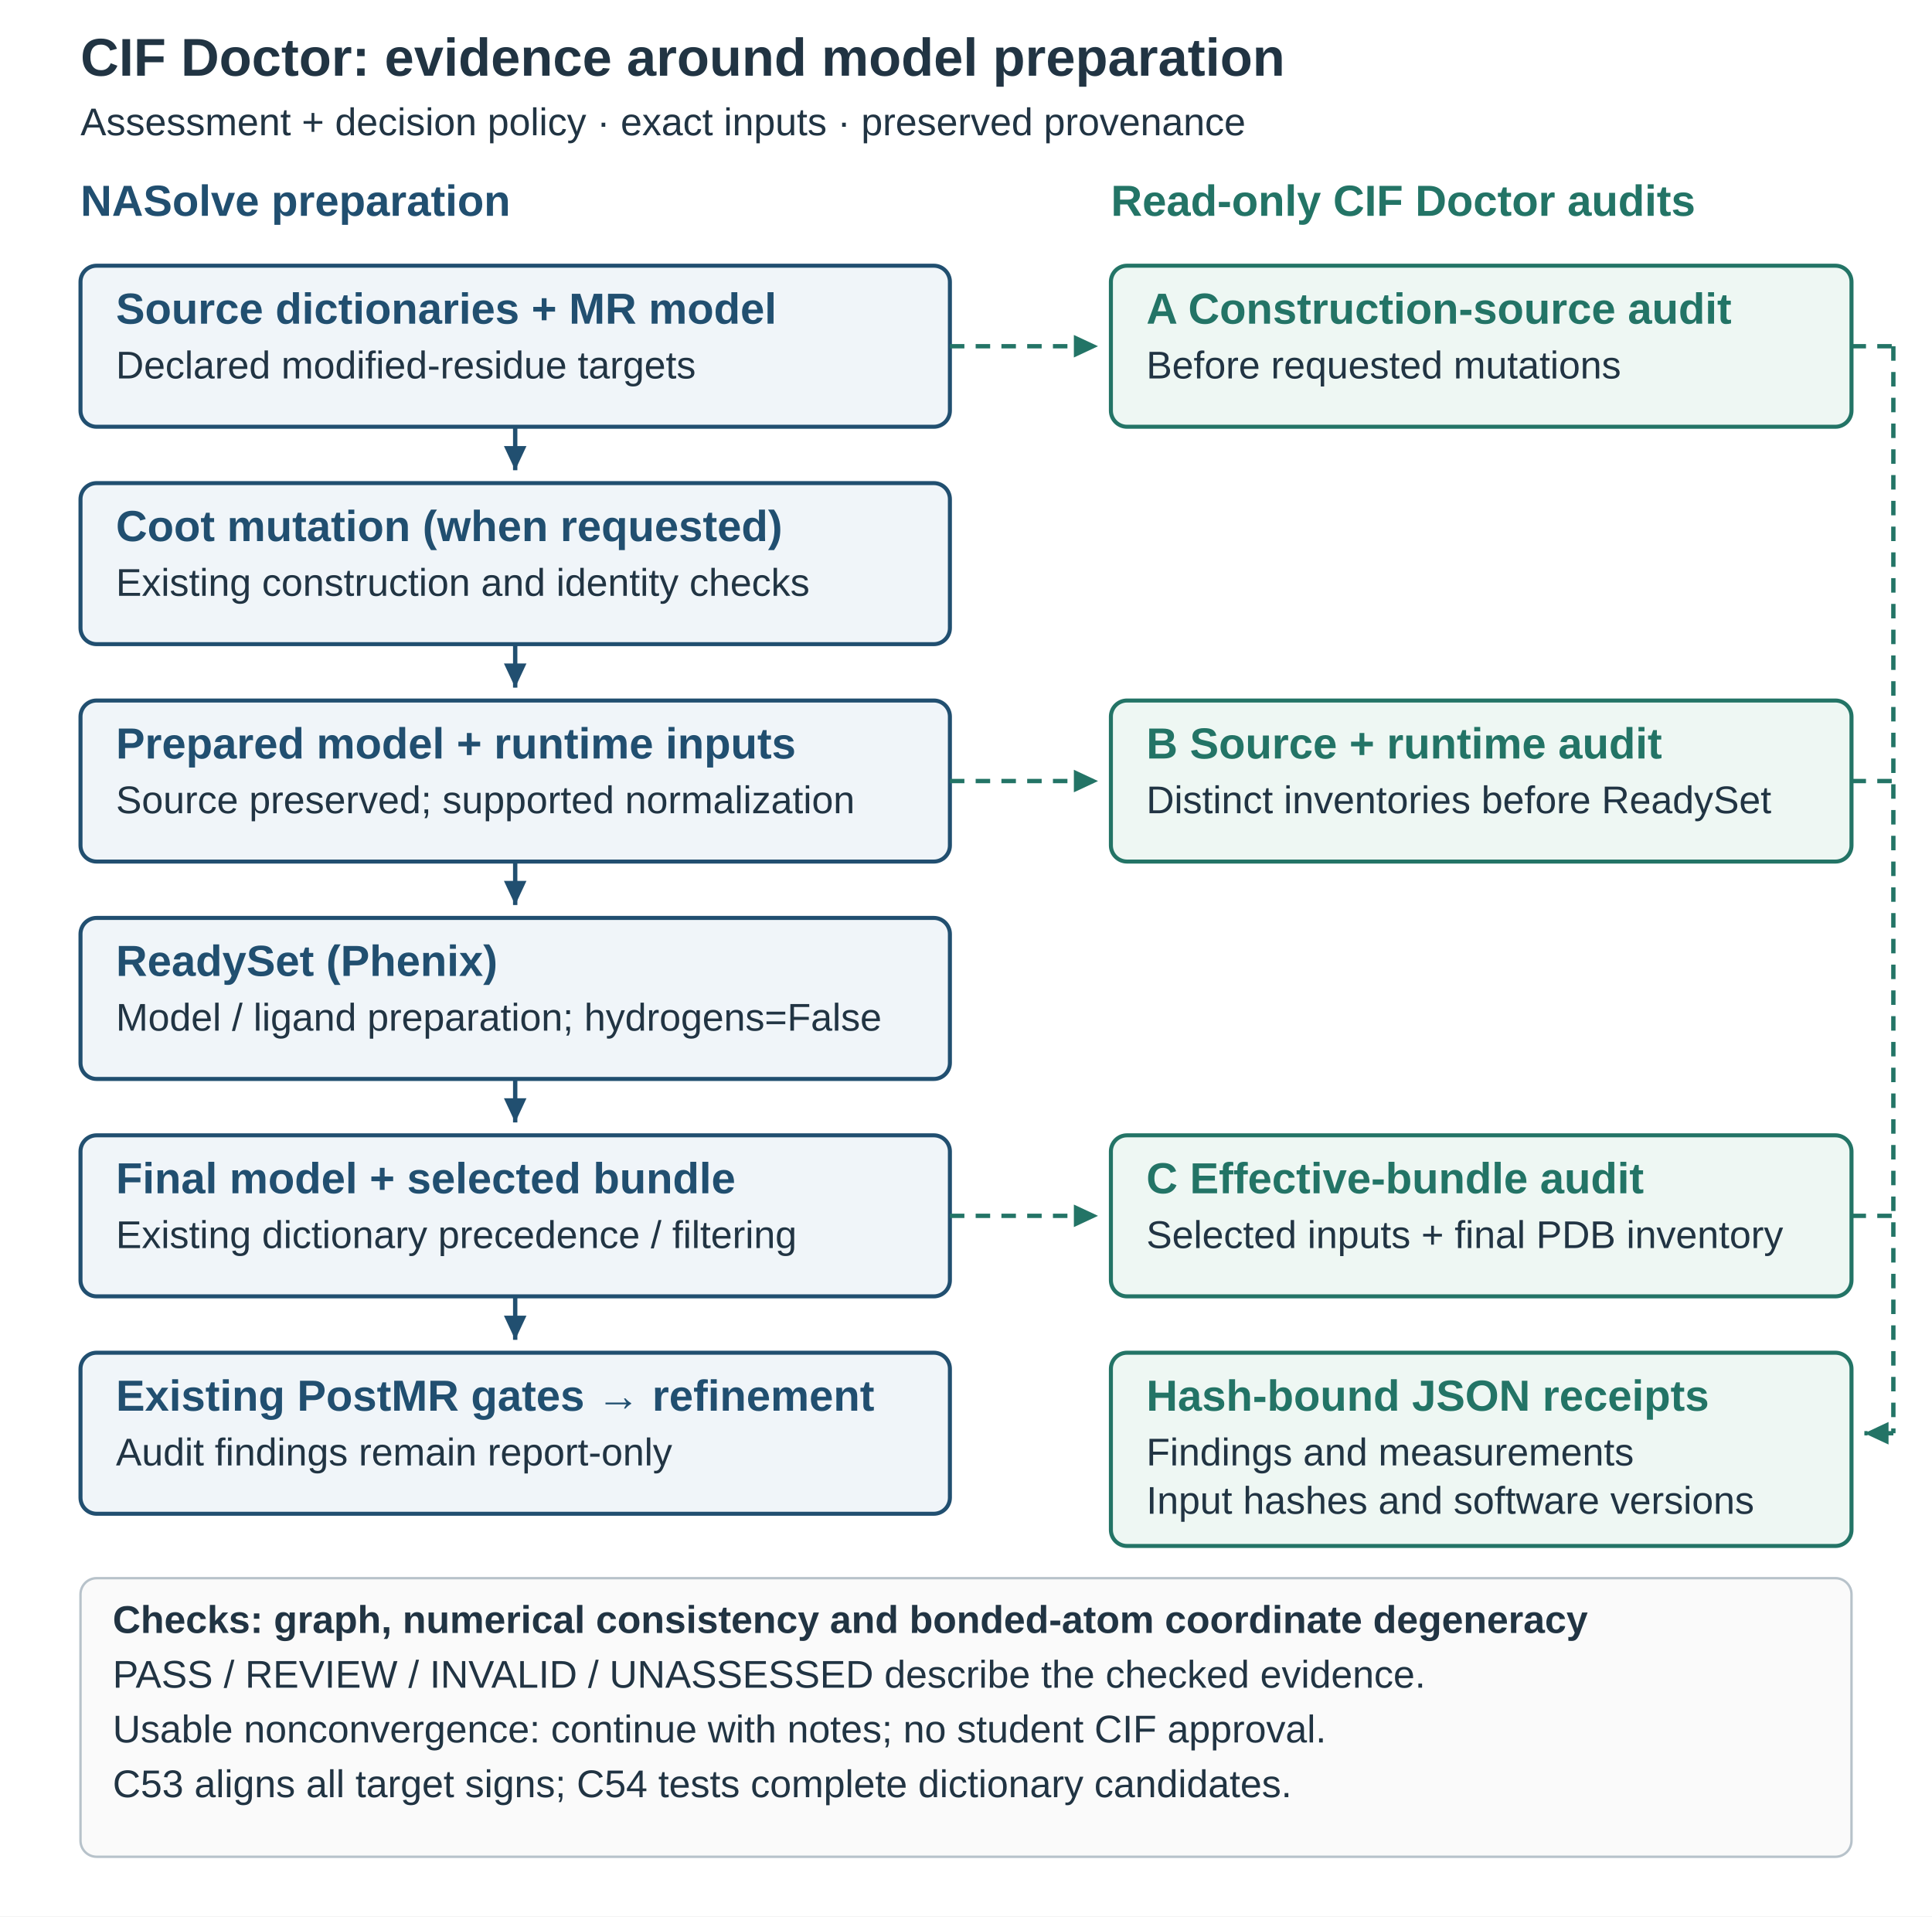
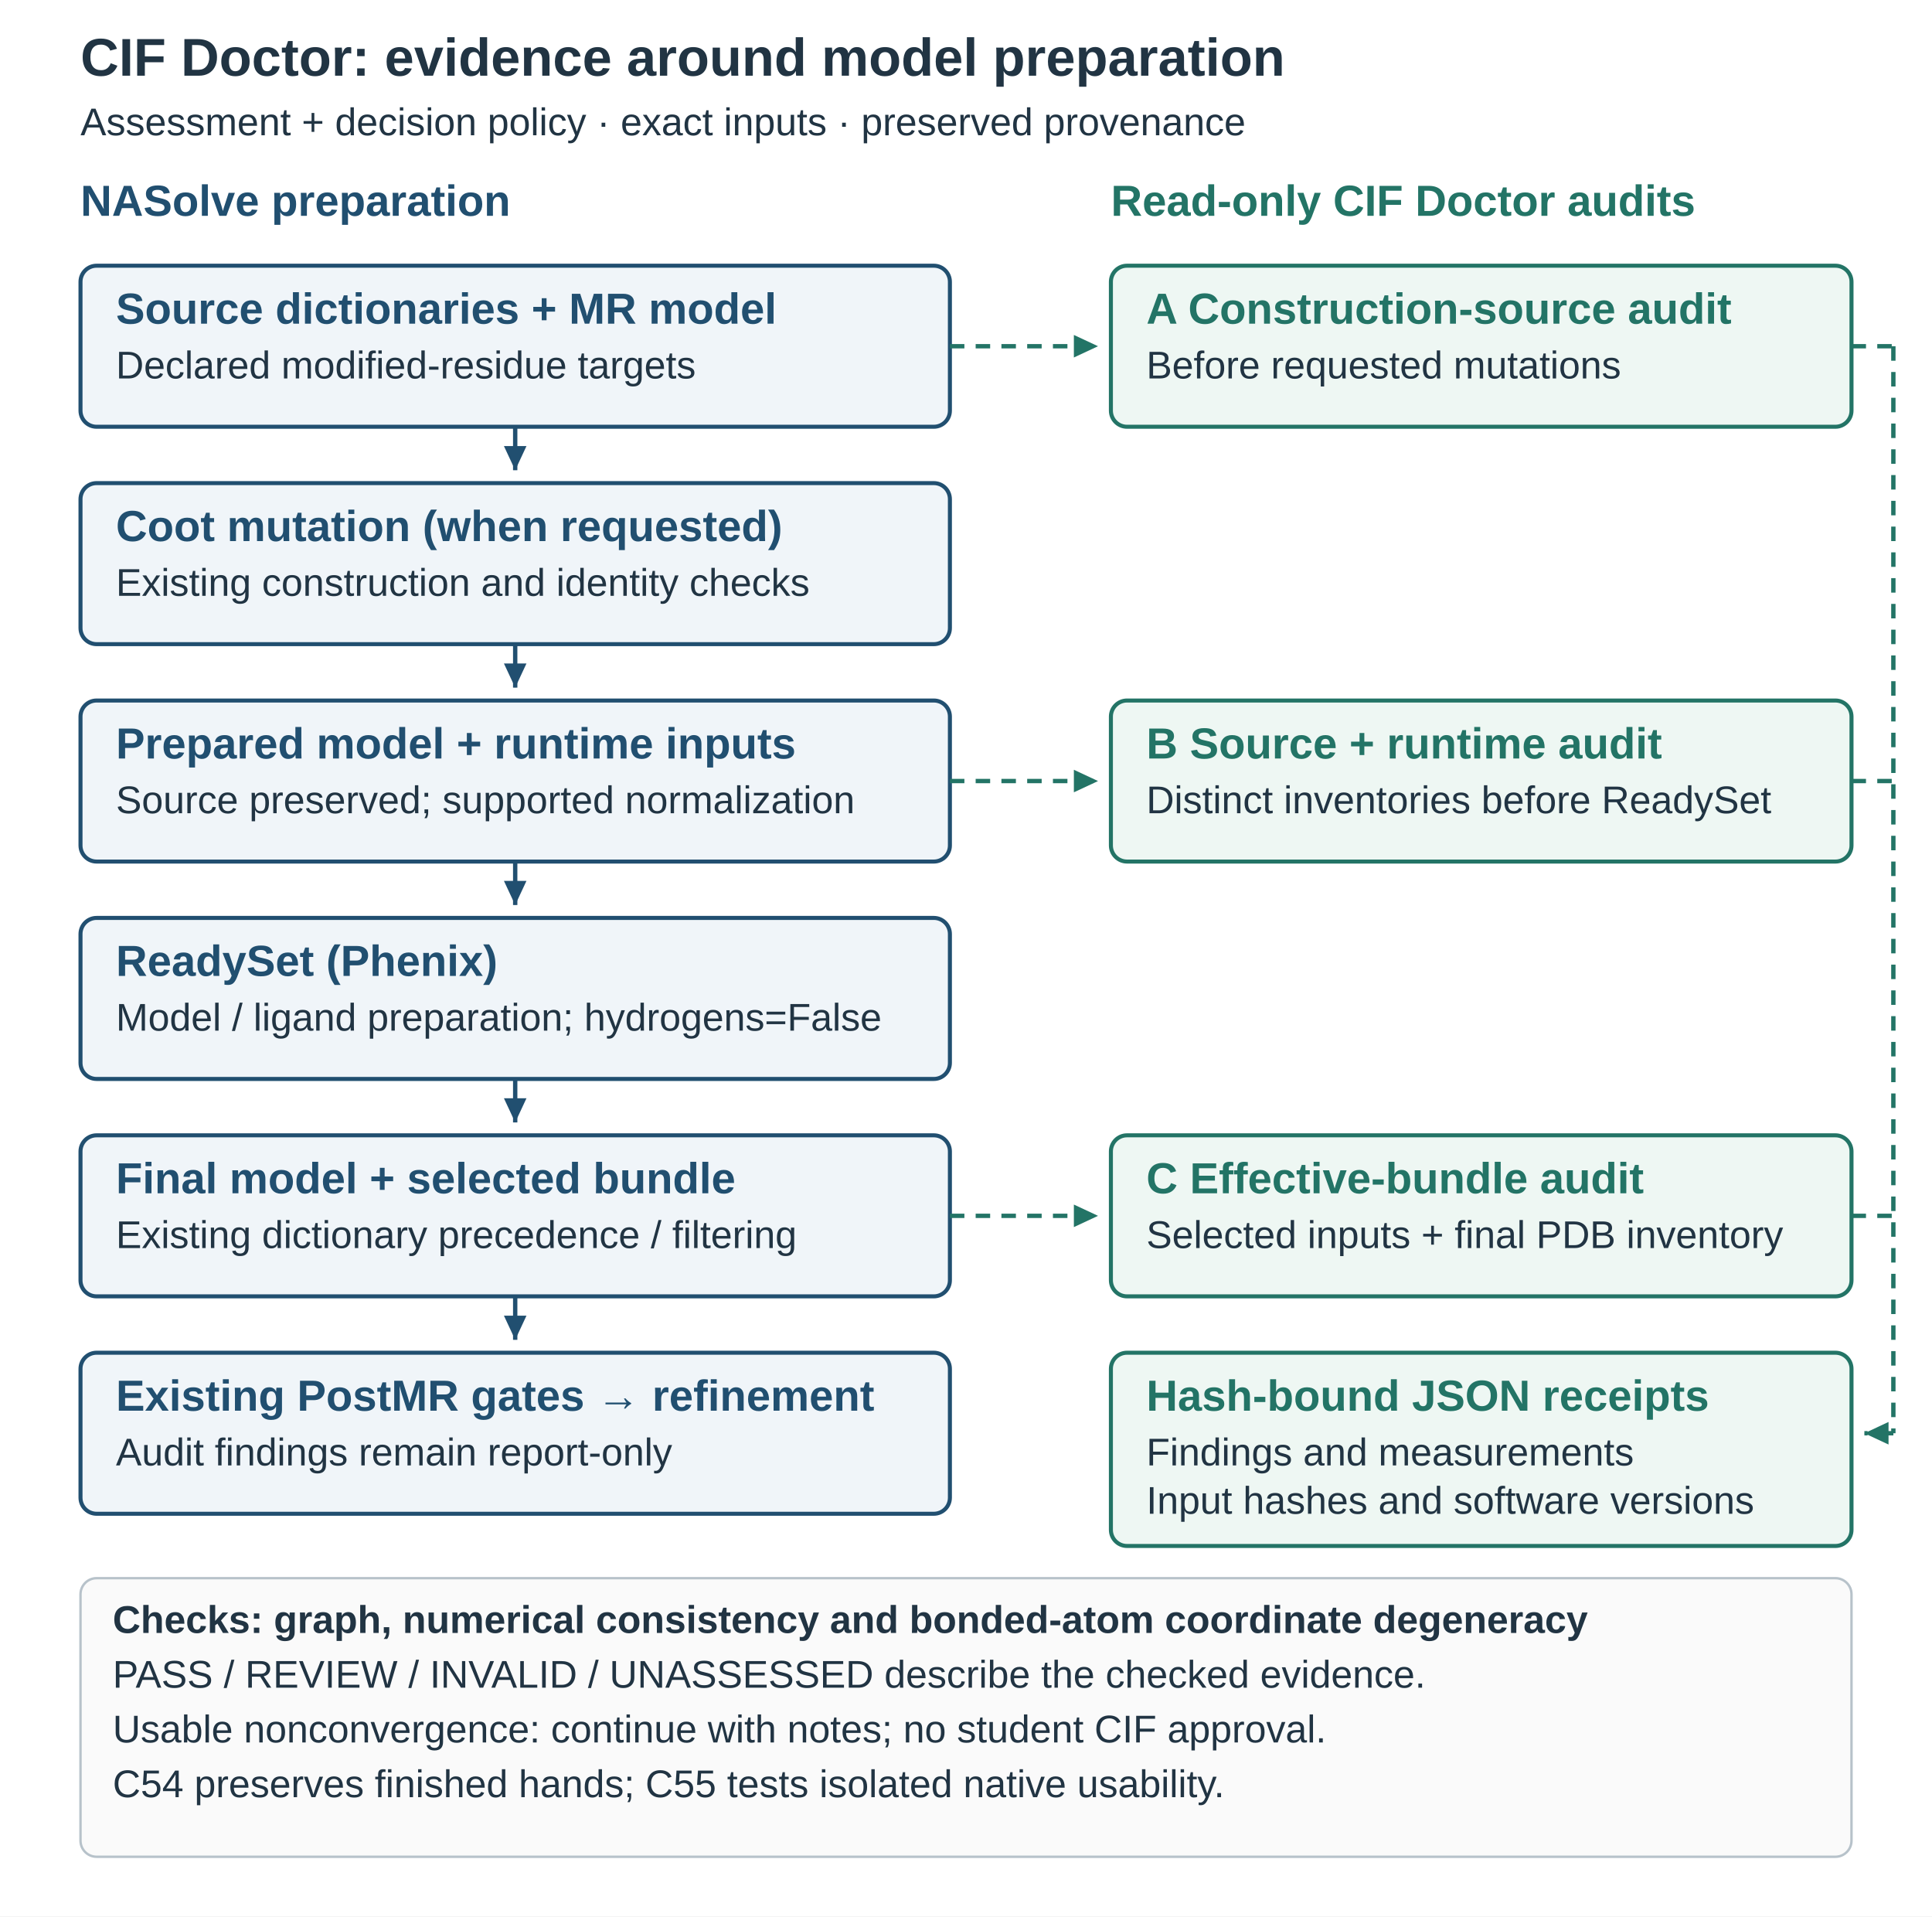
<svg xmlns="http://www.w3.org/2000/svg" width="180mm" height="178.5mm" viewBox="0 0 1200 1190" role="img" aria-labelledby="title description">
  <rect width="1200" height="1190" fill="white" />
  <text x="50" y="47" font-family="Arial, Helvetica, sans-serif" font-size="33" font-weight="bold" fill="#213443" text-anchor="start">CIF Doctor: evidence around model preparation</text>
  <text x="50" y="84" font-family="Arial, Helvetica, sans-serif" font-size="24" font-weight="normal" fill="#213443" text-anchor="start">Assessment + decision policy · exact inputs · preserved provenance</text>
  <text x="50" y="134" font-family="Arial, Helvetica, sans-serif" font-size="27" font-weight="bold" fill="#214f70" text-anchor="start">NASolve preparation</text>
  <text x="690" y="134" font-family="Arial, Helvetica, sans-serif" font-size="27" font-weight="bold" fill="#237466" text-anchor="start">Read-only CIF Doctor audits</text>
  <g id="source-inputs">
    <rect x="50" y="165" width="540" height="100" rx="10" fill="#f0f5f9" stroke="#214f70" stroke-width="2.5" />
    <text x="72" y="201" font-family="Arial, Helvetica, sans-serif" font-size="27" font-weight="bold" fill="#214f70" text-anchor="start">Source dictionaries + MR model</text>
    <text x="72" y="235" font-family="Arial, Helvetica, sans-serif" font-size="24" font-weight="normal" fill="#213443" text-anchor="start">Declared modified-residue targets</text>
  </g>
  <g id="coot-mutation">
    <rect x="50" y="300" width="540" height="100" rx="10" fill="#f0f5f9" stroke="#214f70" stroke-width="2.5" />
    <text x="72" y="336" font-family="Arial, Helvetica, sans-serif" font-size="27" font-weight="bold" fill="#214f70" text-anchor="start">Coot mutation (when requested)</text>
    <text x="72" y="370" font-family="Arial, Helvetica, sans-serif" font-size="24" font-weight="normal" fill="#213443" text-anchor="start">Existing construction and identity checks</text>
  </g>
  <g id="prepared-inputs">
    <rect x="50" y="435" width="540" height="100" rx="10" fill="#f0f5f9" stroke="#214f70" stroke-width="2.5" />
    <text x="72" y="471" font-family="Arial, Helvetica, sans-serif" font-size="27" font-weight="bold" fill="#214f70" text-anchor="start">Prepared model + runtime inputs</text>
    <text x="72" y="505" font-family="Arial, Helvetica, sans-serif" font-size="24" font-weight="normal" fill="#213443" text-anchor="start">Source preserved; supported normalization</text>
  </g>
  <g id="readyset">
    <rect x="50" y="570" width="540" height="100" rx="10" fill="#f0f5f9" stroke="#214f70" stroke-width="2.5" />
    <text x="72" y="606" font-family="Arial, Helvetica, sans-serif" font-size="27" font-weight="bold" fill="#214f70" text-anchor="start">ReadySet (Phenix)</text>
    <text x="72" y="640" font-family="Arial, Helvetica, sans-serif" font-size="24" font-weight="normal" fill="#213443" text-anchor="start">Model / ligand preparation; hydrogens=False</text>
  </g>
  <g id="effective-inputs">
    <rect x="50" y="705" width="540" height="100" rx="10" fill="#f0f5f9" stroke="#214f70" stroke-width="2.5" />
    <text x="72" y="741" font-family="Arial, Helvetica, sans-serif" font-size="27" font-weight="bold" fill="#214f70" text-anchor="start">Final model + selected bundle</text>
    <text x="72" y="775" font-family="Arial, Helvetica, sans-serif" font-size="24" font-weight="normal" fill="#213443" text-anchor="start">Existing dictionary precedence / filtering</text>
  </g>
  <g id="postmr-gates">
    <rect x="50" y="840" width="540" height="100" rx="10" fill="#f0f5f9" stroke="#214f70" stroke-width="2.5" />
    <text x="72" y="876" font-family="Arial, Helvetica, sans-serif" font-size="27" font-weight="bold" fill="#214f70" text-anchor="start">Existing PostMR gates → refinement</text>
    <text x="72" y="910" font-family="Arial, Helvetica, sans-serif" font-size="24" font-weight="normal" fill="#213443" text-anchor="start">Audit findings remain report-only</text>
  </g>
  <g id="preparation-flow-0">
    <path d="M 320.0 265.0 L 320.0 292.0" fill="none" stroke="#214f70" stroke-width="2.7" />
    <polygon points="320.0,292.0 313.0,277.0 327.0,277.0" fill="#214f70" />
  </g>
  <g id="preparation-flow-1">
    <path d="M 320.0 400.0 L 320.0 427.0" fill="none" stroke="#214f70" stroke-width="2.7" />
    <polygon points="320.0,427.0 313.0,412.0 327.0,412.0" fill="#214f70" />
  </g>
  <g id="preparation-flow-2">
    <path d="M 320.0 535.0 L 320.0 562.0" fill="none" stroke="#214f70" stroke-width="2.7" />
    <polygon points="320.0,562.0 313.0,547.0 327.0,547.0" fill="#214f70" />
  </g>
  <g id="preparation-flow-3">
    <path d="M 320.0 670.0 L 320.0 697.0" fill="none" stroke="#214f70" stroke-width="2.7" />
    <polygon points="320.0,697.0 313.0,682.0 327.0,682.0" fill="#214f70" />
  </g>
  <g id="preparation-flow-4">
    <path d="M 320.0 805.0 L 320.0 832.0" fill="none" stroke="#214f70" stroke-width="2.7" />
    <polygon points="320.0,832.0 313.0,817.0 327.0,817.0" fill="#214f70" />
  </g>
  <g id="mutation-audit">
    <rect x="690" y="165" width="460" height="100" rx="10" fill="#eef7f3" stroke="#237466" stroke-width="2.5" />
    <text x="712" y="201" font-family="Arial, Helvetica, sans-serif" font-size="27" font-weight="bold" fill="#237466" text-anchor="start">A  Construction-source audit</text>
    <text x="712" y="235" font-family="Arial, Helvetica, sans-serif" font-size="24" font-weight="normal" fill="#213443" text-anchor="start">Before requested mutations</text>
  </g>
  <g id="audit-branch-mutation-audit">
    <path d="M 590.0 215.0 L 599.0 215.0" fill="none" stroke="#237466" stroke-width="2.7" />
    <path d="M 606.0 215.0 L 615.0 215.0" fill="none" stroke="#237466" stroke-width="2.7" />
    <path d="M 622.0 215.0 L 631.0 215.0" fill="none" stroke="#237466" stroke-width="2.7" />
    <path d="M 638.0 215.0 L 647.0 215.0" fill="none" stroke="#237466" stroke-width="2.7" />
    <path d="M 654.0 215.0 L 663.0 215.0" fill="none" stroke="#237466" stroke-width="2.7" />
    <path d="M 670.0 215.0 L 679.0 215.0" fill="none" stroke="#237466" stroke-width="2.7" />
    <polygon points="682.0,215.0 667.0,222.0 667.0,208.0" fill="#237466" />
  </g>
  <g id="source-runtime-audit">
    <rect x="690" y="435" width="460" height="100" rx="10" fill="#eef7f3" stroke="#237466" stroke-width="2.5" />
    <text x="712" y="471" font-family="Arial, Helvetica, sans-serif" font-size="27" font-weight="bold" fill="#237466" text-anchor="start">B  Source + runtime audit</text>
    <text x="712" y="505" font-family="Arial, Helvetica, sans-serif" font-size="24" font-weight="normal" fill="#213443" text-anchor="start">Distinct inventories before ReadySet</text>
  </g>
  <g id="audit-branch-source-runtime-audit">
    <path d="M 590.0 485.0 L 599.0 485.0" fill="none" stroke="#237466" stroke-width="2.7" />
    <path d="M 606.0 485.0 L 615.0 485.0" fill="none" stroke="#237466" stroke-width="2.7" />
    <path d="M 622.0 485.0 L 631.0 485.0" fill="none" stroke="#237466" stroke-width="2.7" />
    <path d="M 638.0 485.0 L 647.0 485.0" fill="none" stroke="#237466" stroke-width="2.7" />
    <path d="M 654.0 485.0 L 663.0 485.0" fill="none" stroke="#237466" stroke-width="2.7" />
    <path d="M 670.0 485.0 L 679.0 485.0" fill="none" stroke="#237466" stroke-width="2.7" />
    <polygon points="682.0,485.0 667.0,492.0 667.0,478.0" fill="#237466" />
  </g>
  <g id="effective-audit">
    <rect x="690" y="705" width="460" height="100" rx="10" fill="#eef7f3" stroke="#237466" stroke-width="2.5" />
    <text x="712" y="741" font-family="Arial, Helvetica, sans-serif" font-size="27" font-weight="bold" fill="#237466" text-anchor="start">C  Effective-bundle audit</text>
    <text x="712" y="775" font-family="Arial, Helvetica, sans-serif" font-size="24" font-weight="normal" fill="#213443" text-anchor="start">Selected inputs + final PDB inventory</text>
  </g>
  <g id="audit-branch-effective-audit">
    <path d="M 590.0 755.0 L 599.0 755.0" fill="none" stroke="#237466" stroke-width="2.7" />
    <path d="M 606.0 755.0 L 615.0 755.0" fill="none" stroke="#237466" stroke-width="2.7" />
    <path d="M 622.0 755.0 L 631.0 755.0" fill="none" stroke="#237466" stroke-width="2.7" />
    <path d="M 638.0 755.0 L 647.0 755.0" fill="none" stroke="#237466" stroke-width="2.7" />
    <path d="M 654.0 755.0 L 663.0 755.0" fill="none" stroke="#237466" stroke-width="2.7" />
    <path d="M 670.0 755.0 L 679.0 755.0" fill="none" stroke="#237466" stroke-width="2.7" />
    <polygon points="682.0,755.0 667.0,762.0 667.0,748.0" fill="#237466" />
  </g>
  <g id="json-receipts">
    <rect x="690" y="840" width="460" height="120" rx="10" fill="#eef7f3" stroke="#237466" stroke-width="2.5" />
    <text x="712" y="876" font-family="Arial, Helvetica, sans-serif" font-size="27" font-weight="bold" fill="#237466" text-anchor="start">Hash-bound JSON receipts</text>
    <text x="712" y="910" font-family="Arial, Helvetica, sans-serif" font-size="24" font-weight="normal" fill="#213443" text-anchor="start">Findings and measurements</text>
    <text x="712" y="940" font-family="Arial, Helvetica, sans-serif" font-size="24" font-weight="normal" fill="#213443" text-anchor="start">Input hashes and software versions</text>
  </g>
  <g id="mutation-to-receipts">
    <path d="M 1150.0 215.0 L 1159.0 215.0" fill="none" stroke="#237466" stroke-width="2.7" />
    <path d="M 1166.0 215.0 L 1175.0 215.0" fill="none" stroke="#237466" stroke-width="2.7" />
    <path d="M 1176.0 215.0 L 1176.0 224.0" fill="none" stroke="#237466" stroke-width="2.7" />
    <path d="M 1176.0 231.0 L 1176.0 240.0" fill="none" stroke="#237466" stroke-width="2.7" />
    <path d="M 1176.0 247.0 L 1176.0 256.0" fill="none" stroke="#237466" stroke-width="2.7" />
    <path d="M 1176.0 263.0 L 1176.0 272.0" fill="none" stroke="#237466" stroke-width="2.7" />
    <path d="M 1176.0 279.0 L 1176.0 288.0" fill="none" stroke="#237466" stroke-width="2.7" />
    <path d="M 1176.0 295.0 L 1176.0 304.0" fill="none" stroke="#237466" stroke-width="2.7" />
    <path d="M 1176.0 311.0 L 1176.0 320.0" fill="none" stroke="#237466" stroke-width="2.7" />
    <path d="M 1176.0 327.0 L 1176.0 336.0" fill="none" stroke="#237466" stroke-width="2.7" />
    <path d="M 1176.0 343.0 L 1176.0 352.0" fill="none" stroke="#237466" stroke-width="2.7" />
    <path d="M 1176.0 359.0 L 1176.0 368.0" fill="none" stroke="#237466" stroke-width="2.7" />
    <path d="M 1176.0 375.0 L 1176.0 384.0" fill="none" stroke="#237466" stroke-width="2.7" />
    <path d="M 1176.0 391.0 L 1176.0 400.0" fill="none" stroke="#237466" stroke-width="2.7" />
    <path d="M 1176.0 407.0 L 1176.0 416.0" fill="none" stroke="#237466" stroke-width="2.7" />
    <path d="M 1176.0 423.0 L 1176.0 432.0" fill="none" stroke="#237466" stroke-width="2.7" />
    <path d="M 1176.0 439.0 L 1176.0 448.0" fill="none" stroke="#237466" stroke-width="2.7" />
    <path d="M 1176.0 455.0 L 1176.0 464.0" fill="none" stroke="#237466" stroke-width="2.7" />
    <path d="M 1176.0 471.0 L 1176.0 480.0" fill="none" stroke="#237466" stroke-width="2.7" />
    <path d="M 1176.0 487.0 L 1176.0 496.0" fill="none" stroke="#237466" stroke-width="2.7" />
    <path d="M 1176.0 503.0 L 1176.0 512.0" fill="none" stroke="#237466" stroke-width="2.7" />
    <path d="M 1176.0 519.0 L 1176.0 528.0" fill="none" stroke="#237466" stroke-width="2.7" />
    <path d="M 1176.0 535.0 L 1176.0 544.0" fill="none" stroke="#237466" stroke-width="2.7" />
    <path d="M 1176.0 551.0 L 1176.0 560.0" fill="none" stroke="#237466" stroke-width="2.7" />
    <path d="M 1176.0 567.0 L 1176.0 576.0" fill="none" stroke="#237466" stroke-width="2.7" />
    <path d="M 1176.0 583.0 L 1176.0 592.0" fill="none" stroke="#237466" stroke-width="2.7" />
    <path d="M 1176.0 599.0 L 1176.0 608.0" fill="none" stroke="#237466" stroke-width="2.7" />
    <path d="M 1176.0 615.0 L 1176.0 624.0" fill="none" stroke="#237466" stroke-width="2.7" />
    <path d="M 1176.0 631.0 L 1176.0 640.0" fill="none" stroke="#237466" stroke-width="2.7" />
    <path d="M 1176.0 647.0 L 1176.0 656.0" fill="none" stroke="#237466" stroke-width="2.7" />
    <path d="M 1176.0 663.0 L 1176.0 672.0" fill="none" stroke="#237466" stroke-width="2.7" />
    <path d="M 1176.0 679.0 L 1176.0 688.0" fill="none" stroke="#237466" stroke-width="2.7" />
    <path d="M 1176.0 695.0 L 1176.0 704.0" fill="none" stroke="#237466" stroke-width="2.7" />
    <path d="M 1176.0 711.0 L 1176.0 720.0" fill="none" stroke="#237466" stroke-width="2.7" />
    <path d="M 1176.0 727.0 L 1176.0 736.0" fill="none" stroke="#237466" stroke-width="2.7" />
    <path d="M 1176.0 743.0 L 1176.0 752.0" fill="none" stroke="#237466" stroke-width="2.7" />
    <path d="M 1176.0 759.0 L 1176.0 768.0" fill="none" stroke="#237466" stroke-width="2.7" />
    <path d="M 1176.0 775.0 L 1176.0 784.0" fill="none" stroke="#237466" stroke-width="2.7" />
    <path d="M 1176.0 791.0 L 1176.0 800.0" fill="none" stroke="#237466" stroke-width="2.7" />
    <path d="M 1176.0 807.0 L 1176.0 816.0" fill="none" stroke="#237466" stroke-width="2.7" />
    <path d="M 1176.0 823.0 L 1176.0 832.0" fill="none" stroke="#237466" stroke-width="2.7" />
    <path d="M 1176.0 839.0 L 1176.0 848.0" fill="none" stroke="#237466" stroke-width="2.7" />
    <path d="M 1176.0 855.0 L 1176.0 864.0" fill="none" stroke="#237466" stroke-width="2.7" />
    <path d="M 1176.0 871.0 L 1176.0 880.0" fill="none" stroke="#237466" stroke-width="2.7" />
    <path d="M 1176.0 887.0 L 1176.0 890.0" fill="none" stroke="#237466" stroke-width="2.7" />
    <path d="M 1176.0 890.0 L 1167.0 890.0" fill="none" stroke="#237466" stroke-width="2.7" />
    <path d="M 1160.0 890.0 L 1158.0 890.0" fill="none" stroke="#237466" stroke-width="2.7" />
    <polygon points="1158.0,890.0 1173.0,883.0 1173.0,897.0" fill="#237466" />
  </g>
  <g id="source-to-receipts">
    <path d="M 1150.0 485.0 L 1159.0 485.0" fill="none" stroke="#237466" stroke-width="2.7" />
    <path d="M 1166.0 485.0 L 1175.0 485.0" fill="none" stroke="#237466" stroke-width="2.7" />
  </g>
  <g id="effective-to-receipts">
    <path d="M 1150.0 755.0 L 1159.0 755.0" fill="none" stroke="#237466" stroke-width="2.7" />
    <path d="M 1166.0 755.0 L 1175.0 755.0" fill="none" stroke="#237466" stroke-width="2.7" />
  </g>
  <g id="scope-notes">
    <rect x="50" y="980" width="1100" height="173" rx="10" fill="#fafafa" stroke="#b7c2ca" stroke-width="1.5" />
    <text x="70" y="1014" font-family="Arial, Helvetica, sans-serif" font-size="24" font-weight="bold" fill="#213443" text-anchor="start">Checks: graph, numerical consistency and bonded-atom coordinate degeneracy</text>
    <text x="70" y="1048" font-family="Arial, Helvetica, sans-serif" font-size="24" font-weight="normal" fill="#213443" text-anchor="start">PASS / REVIEW / INVALID / UNASSESSED describe the checked evidence.</text>
    <text x="70" y="1082" font-family="Arial, Helvetica, sans-serif" font-size="24" font-weight="normal" fill="#213443" text-anchor="start">Usable nonconvergence: continue with notes; no student CIF approval.</text>
-     <text x="70" y="1116" font-family="Arial, Helvetica, sans-serif" font-size="24" font-weight="normal" fill="#213443" text-anchor="start">C53 aligns all target signs; C54 tests complete dictionary candidates.</text>
+     <text x="70" y="1116" font-family="Arial, Helvetica, sans-serif" font-size="24" font-weight="normal" fill="#213443" text-anchor="start">C54 preserves finished hands; C55 tests isolated native usability.</text>
  </g>
</svg>
